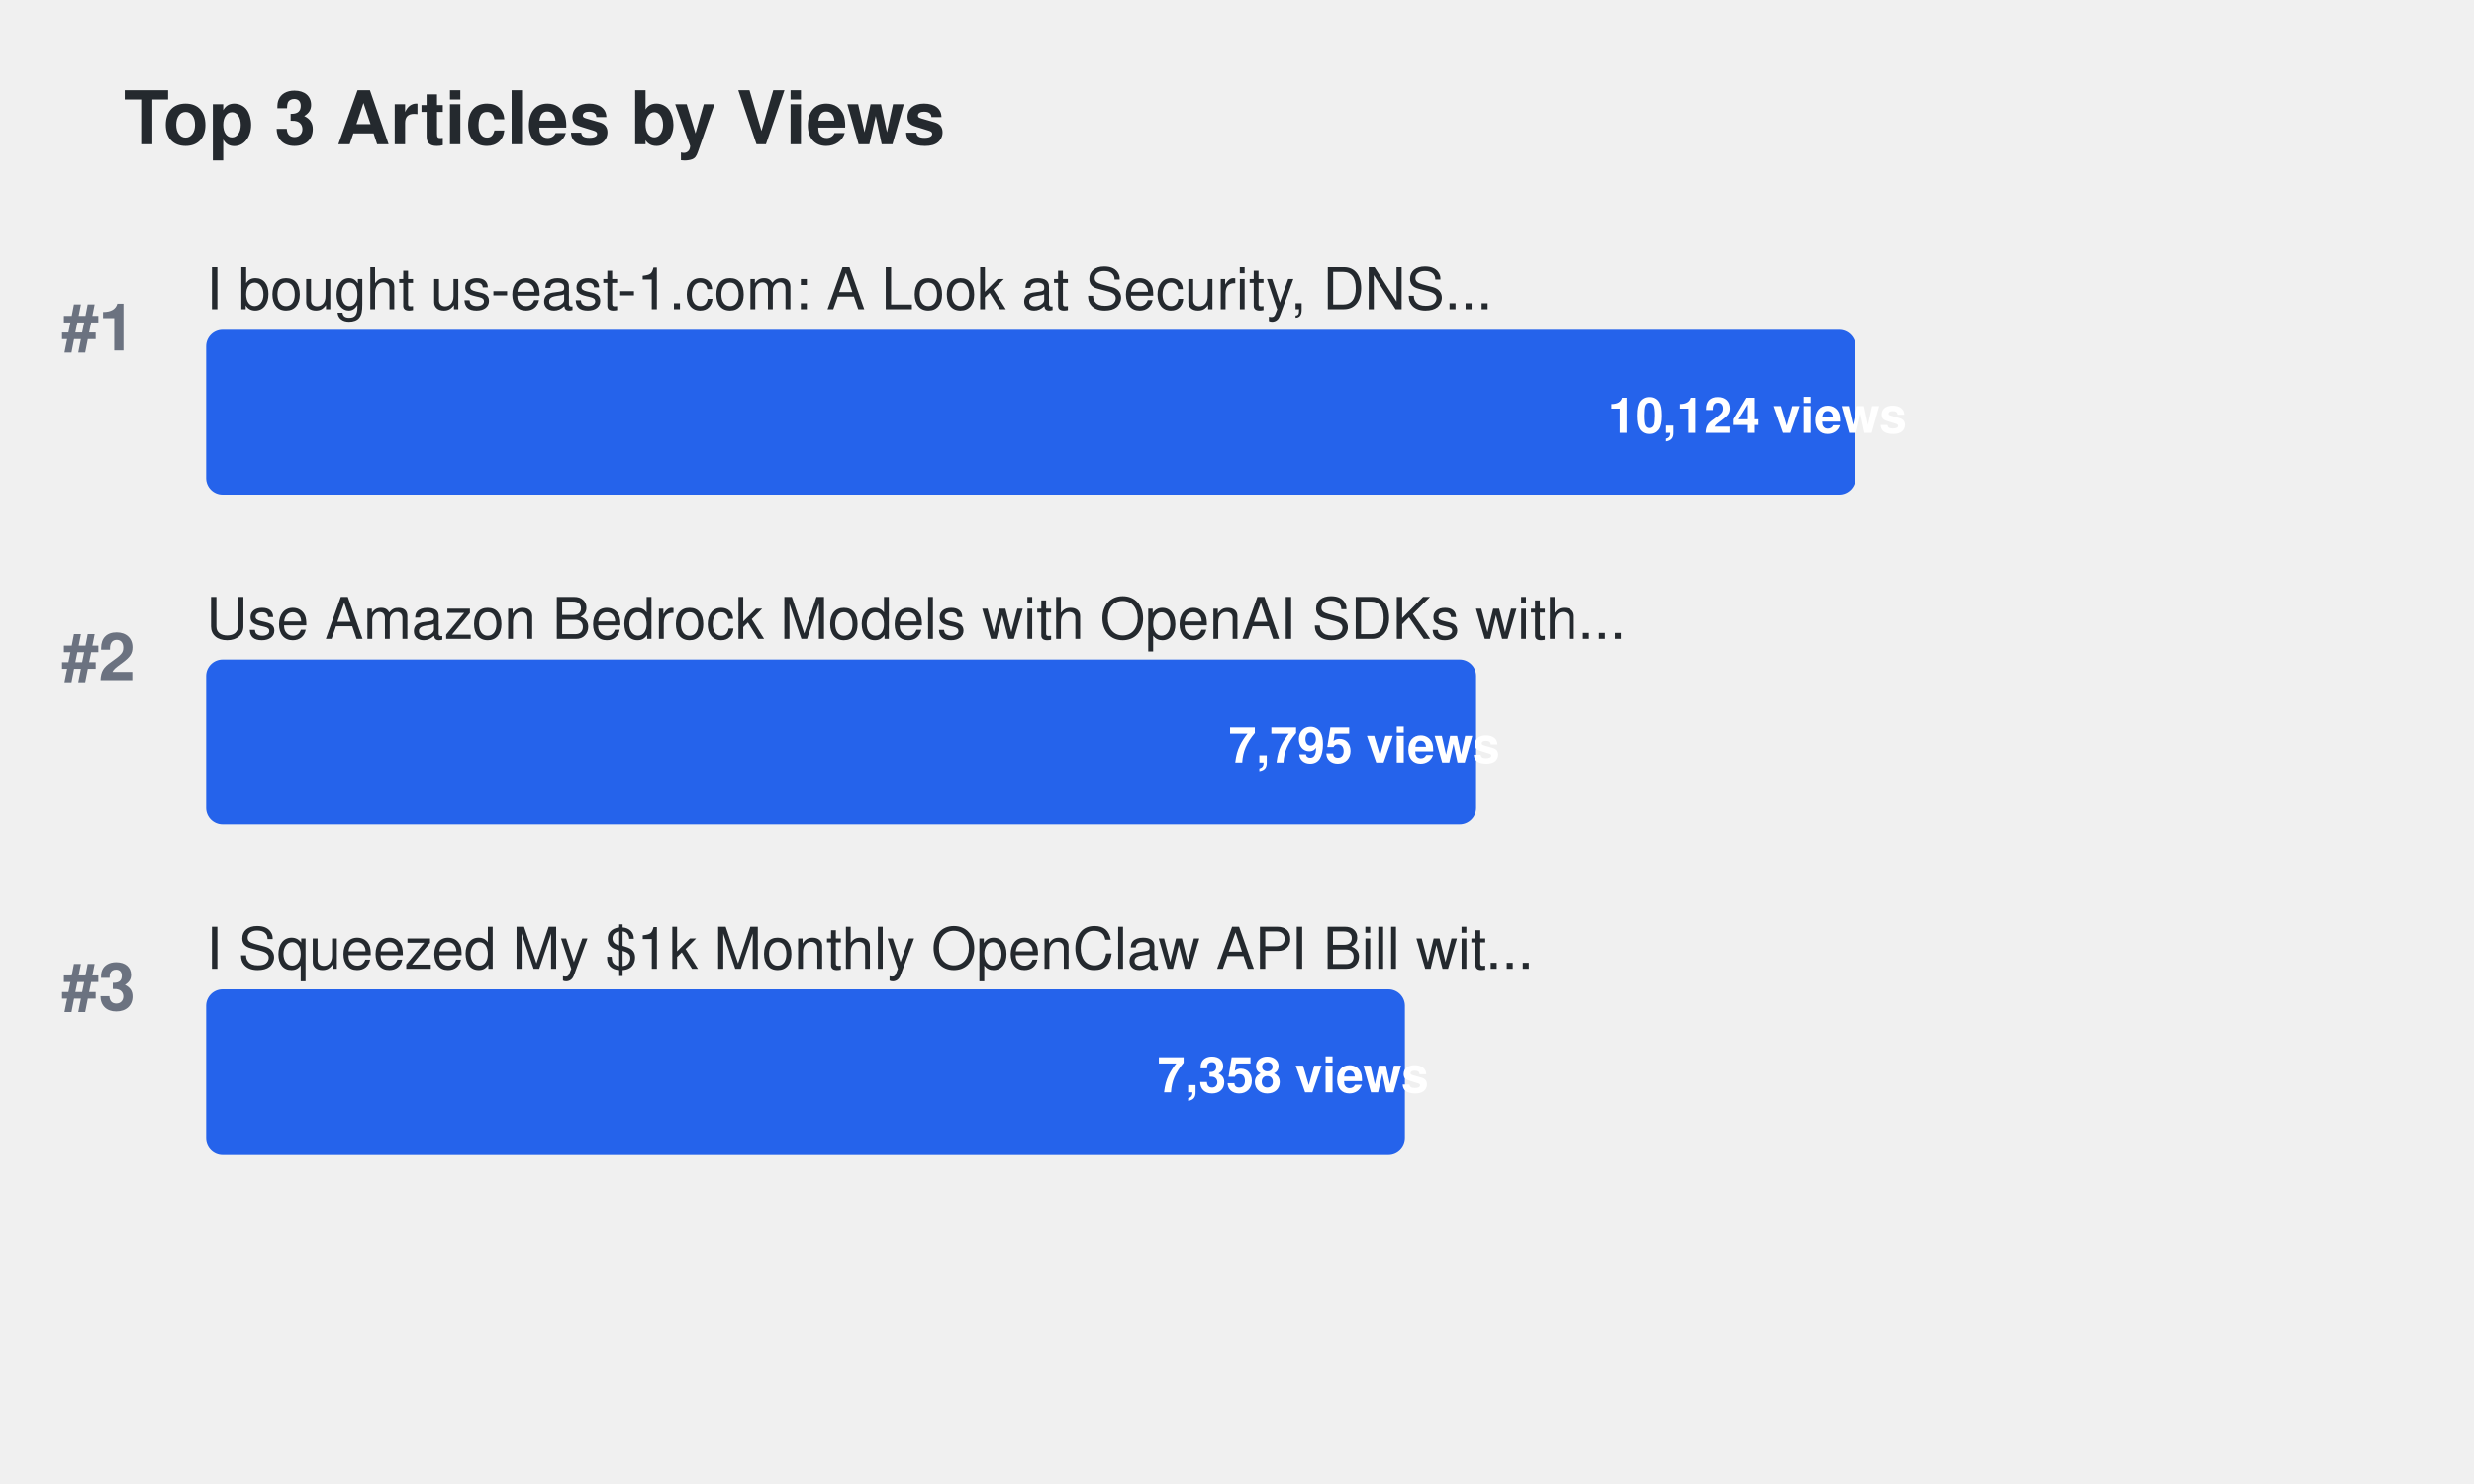
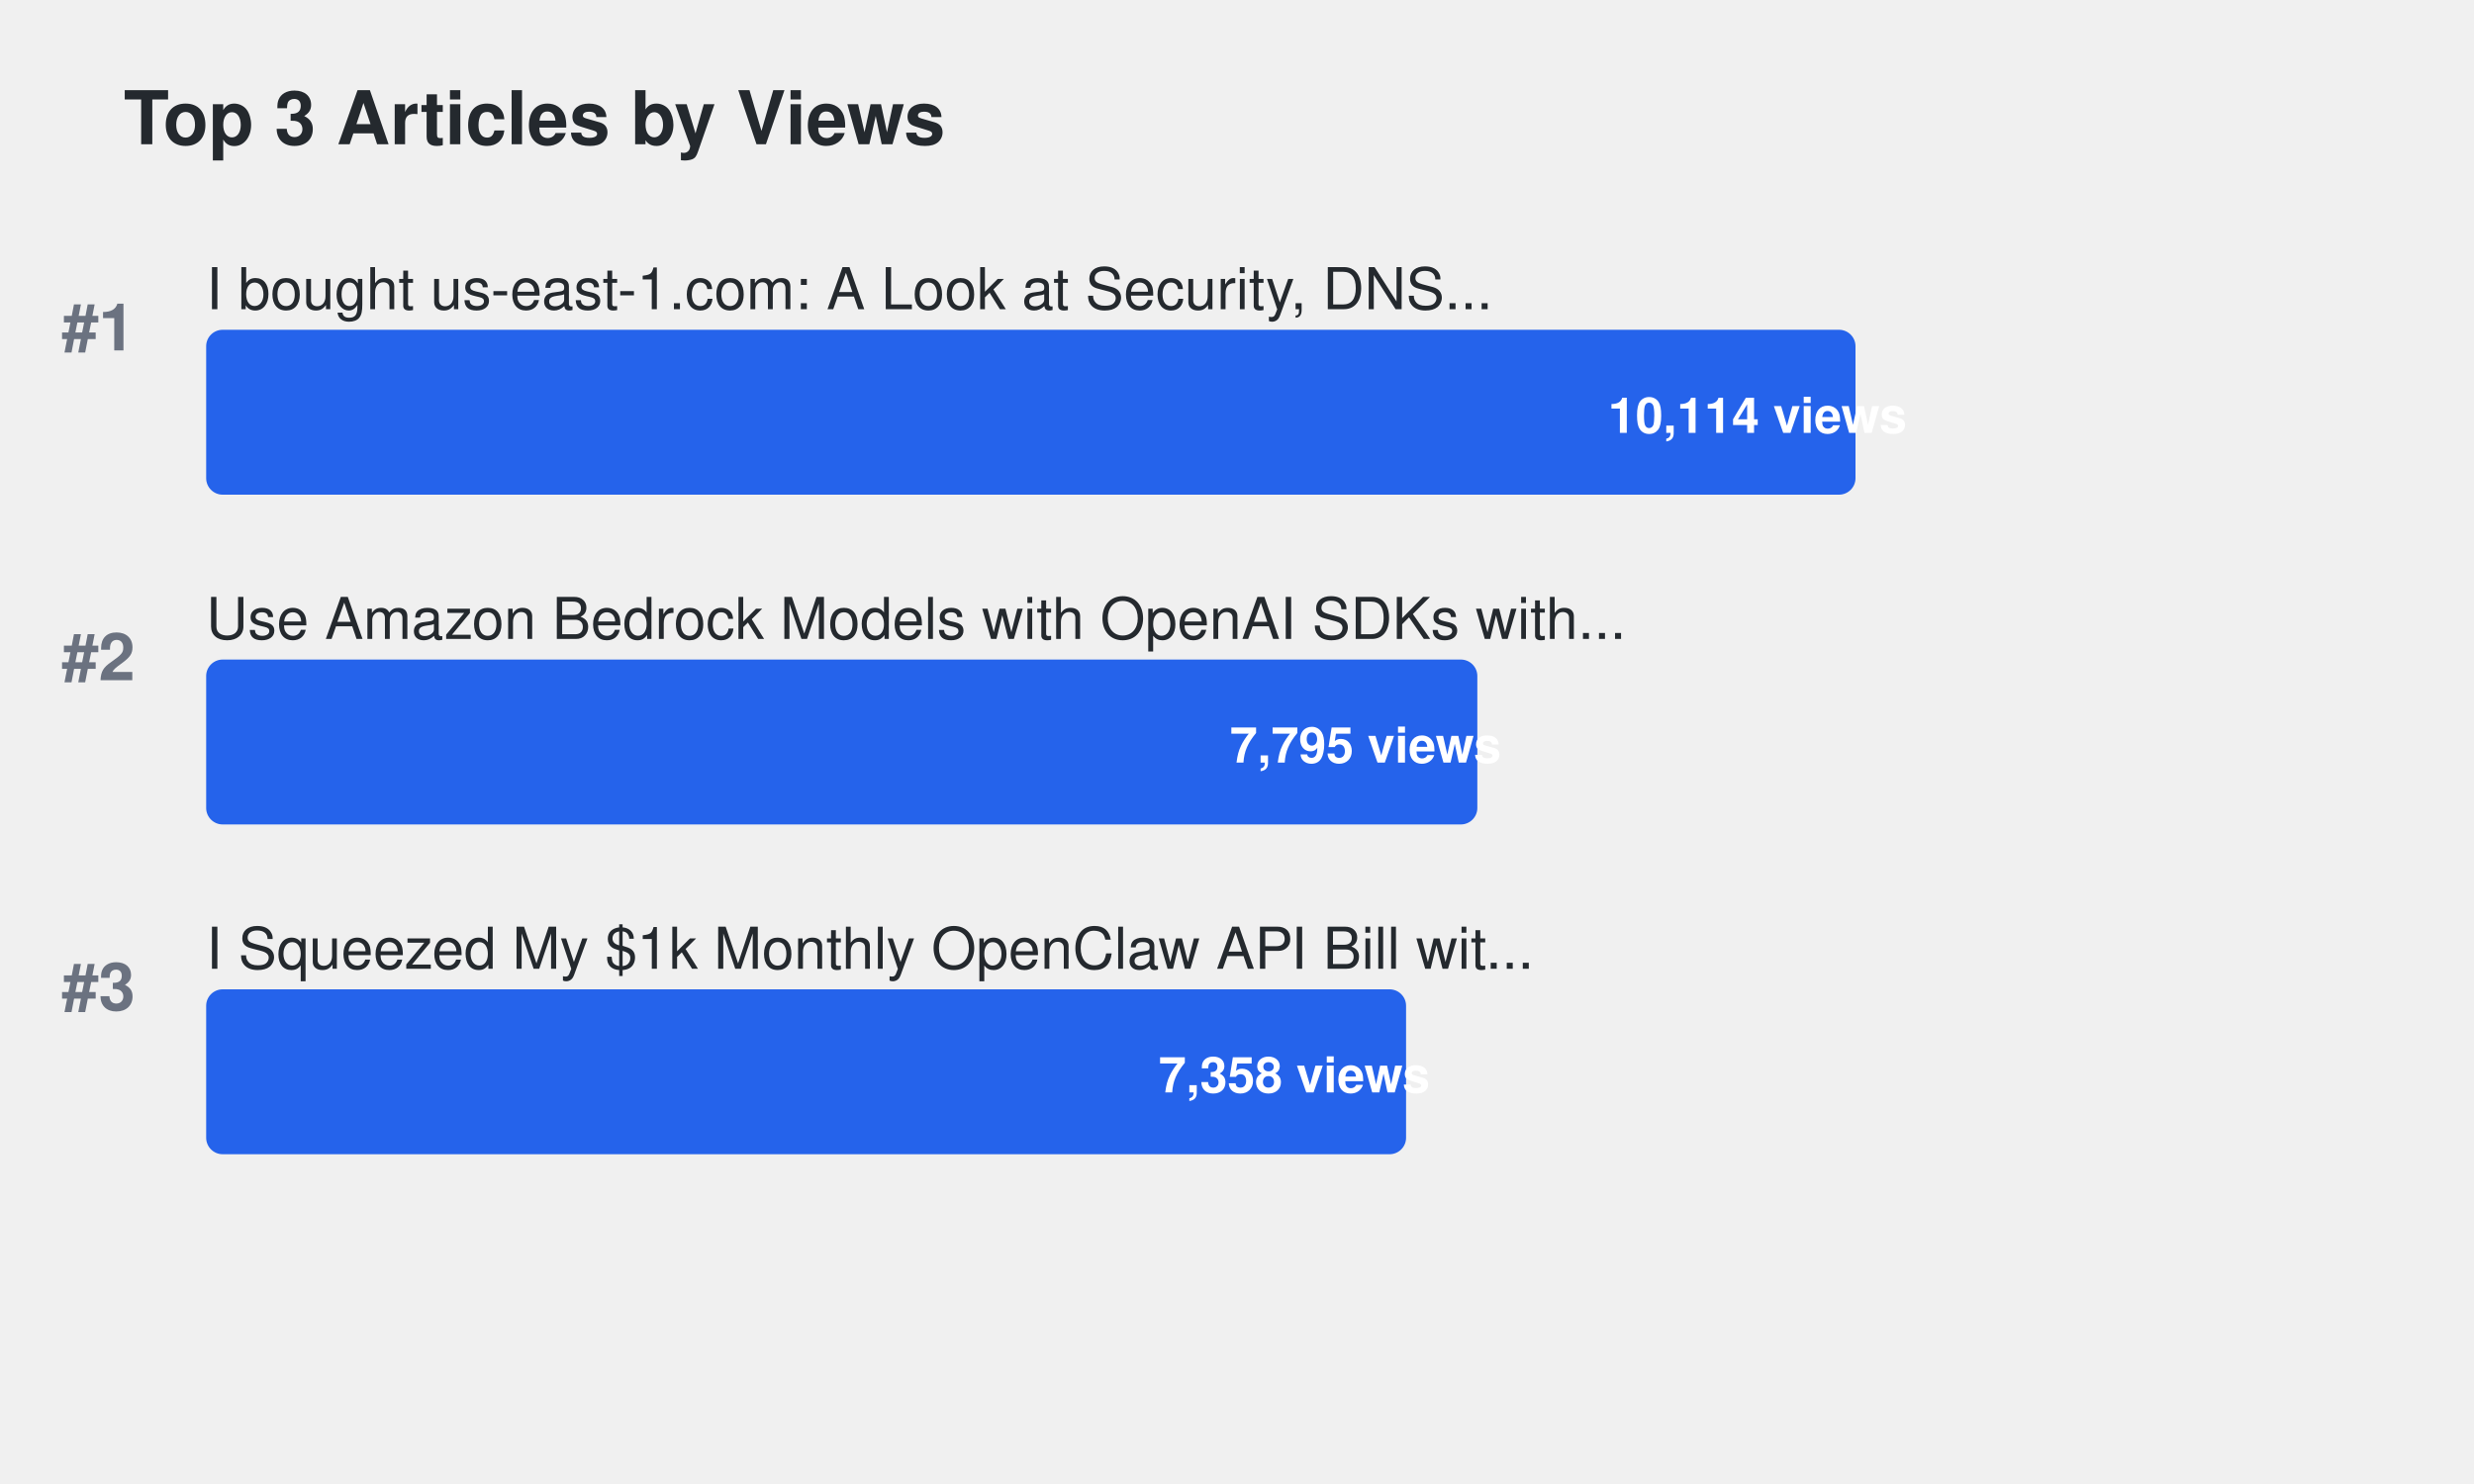
<svg xmlns="http://www.w3.org/2000/svg" width="600" height="360">
  <defs>
    <style>
.title { font-family: -apple-system, BlinkMacSystemFont, "Segoe UI", Helvetica, Arial, sans-serif; font-size: 18px; font-weight: 600; fill: #24292e; }
.article-title { font-family: -apple-system, BlinkMacSystemFont, "Segoe UI", Helvetica, Arial, sans-serif; font-size: 14px; font-weight: 500; fill: #24292e; }
.metric-value { font-family: -apple-system, BlinkMacSystemFont, "Segoe UI", Helvetica, Arial, sans-serif; font-size: 12px; font-weight: 600; fill: #ffffff; }
.rank { font-family: -apple-system, BlinkMacSystemFont, "Segoe UI", Helvetica, Arial, sans-serif; font-size: 16px; font-weight: 700; fill: #6b7280; }
.bar { rx: 4; ry: 4; }
.bar:hover { opacity: 0.8; cursor: pointer; }
a { text-decoration: none; }
a:hover .article-title { fill: #0969da; text-decoration: underline; }
a:hover .bar { opacity: 0.9; }
</style>
  </defs>
  <text x="30" y="35" class="title">Top 3 Articles by Views</text>
  <text x="15" y="85" class="rank">#1</text>
  <a href="https://dev.to/aws-builders/i-bought-us-east-1com-a-look-at-security-dns-traffic-and-protecting-aws-users-15ng" target="_blank">
    <text x="50" y="75" class="article-title">I bought us-east-1.com: A Look at Security, DNS...</text>
    <rect x="50" y="80" width="400.0" height="40" fill="#2563eb" class="bar">
</rect>
-     <text x="390.0" y="105" class="metric-value" fill="#ffffff">10,124 views</text>
+     <text x="390.0" y="105" class="metric-value" fill="#ffffff">10,114 views</text>
  </a>
  <text x="15" y="165" class="rank">#2</text>
  <a href="https://dev.to/aws-builders/use-amazon-bedrock-models-via-an-openai-api-compatible-serverless-endpoint-now-without-fixed-cost-5hf5" target="_blank">
    <text x="50" y="155" class="article-title">Use Amazon Bedrock Models with OpenAI SDKs with...</text>
-     <rect x="50" y="160" width="307.981" height="40" fill="#2563eb" class="bar">
+     <rect x="50" y="160" width="308.286" height="40" fill="#2563eb" class="bar">
</rect>
-     <text x="297.981" y="185" class="metric-value" fill="#ffffff">7,795 views</text>
+     <text x="298.286" y="185" class="metric-value" fill="#ffffff">7,795 views</text>
  </a>
  <text x="15" y="245" class="rank">#3</text>
  <a href="https://dev.to/aws-builders/i-squeezed-my-1k-monthly-openclaw-api-bill-with-20month-in-aws-credits-heres-the-exact-setup-3gj4" target="_blank">
    <text x="50" y="235" class="article-title">I Squeezed My $1k Monthly OpenClaw API Bill wit...</text>
-     <rect x="50" y="240" width="290.715" height="40" fill="#2563eb" class="bar">
+     <rect x="50" y="240" width="291.003" height="40" fill="#2563eb" class="bar">
</rect>
-     <text x="280.715" y="265" class="metric-value" fill="#ffffff">7,358 views</text>
+     <text x="281.003" y="265" class="metric-value" fill="#ffffff">7,358 views</text>
  </a>
</svg>
